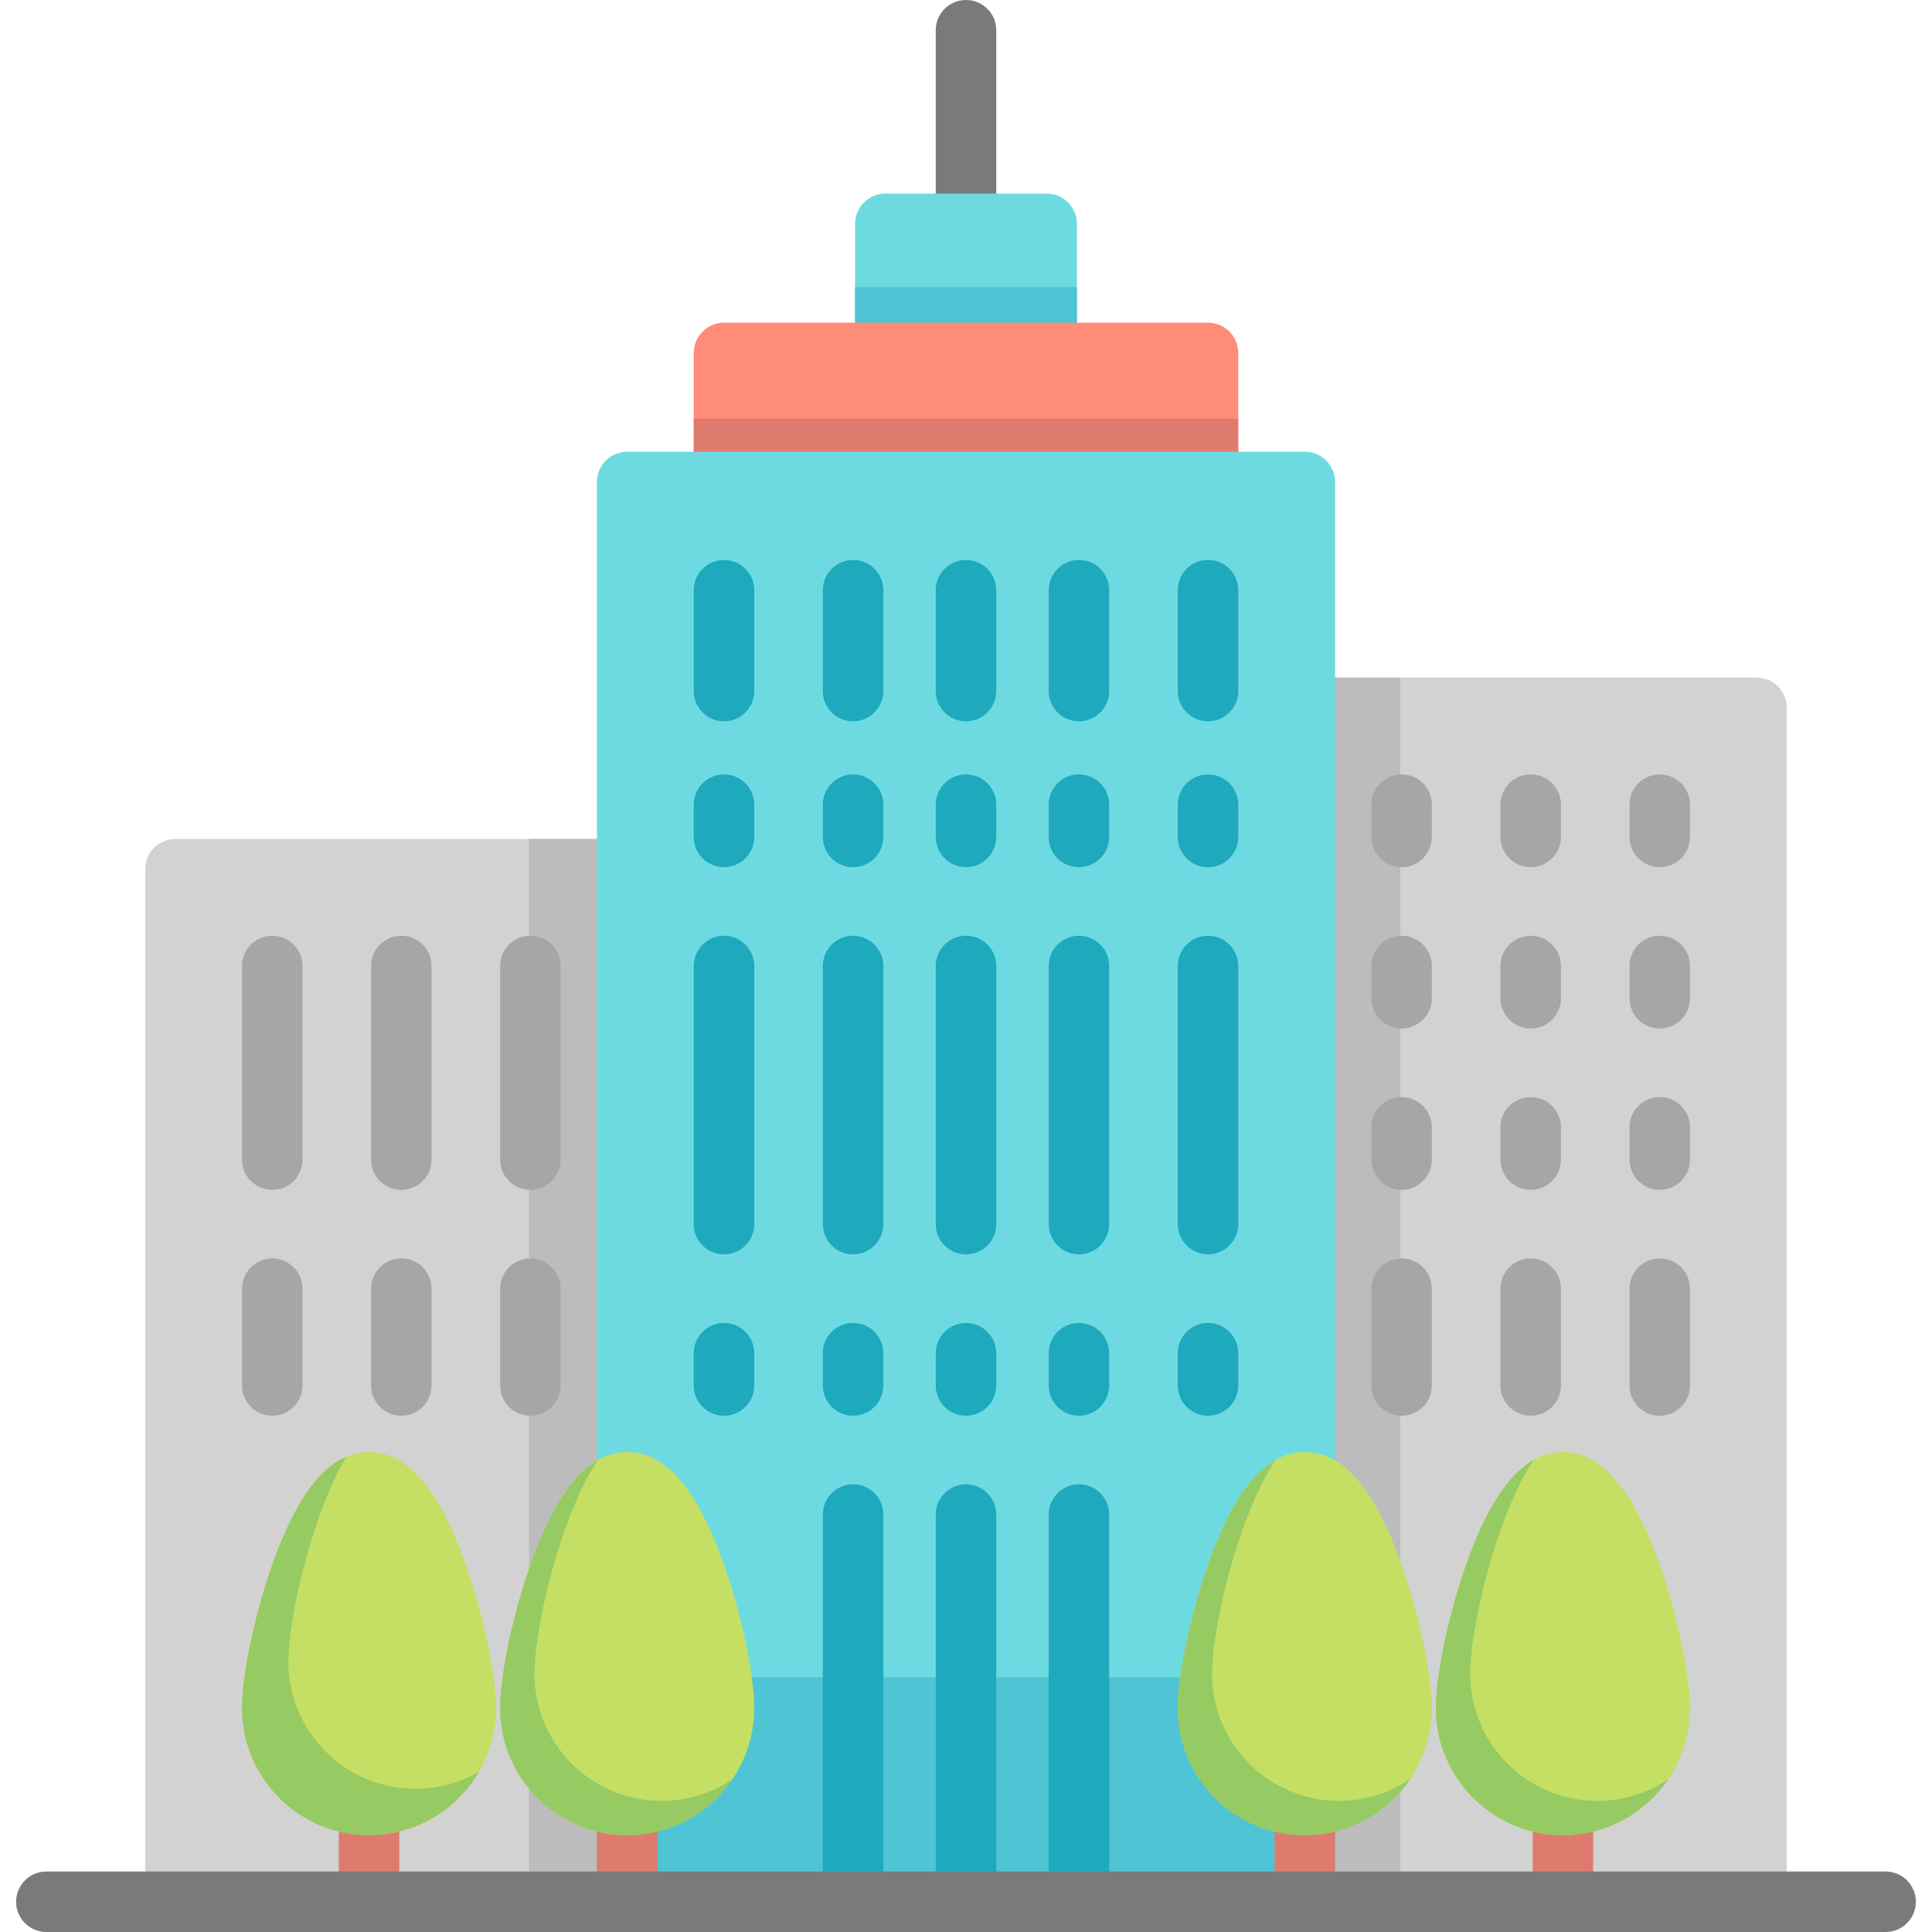
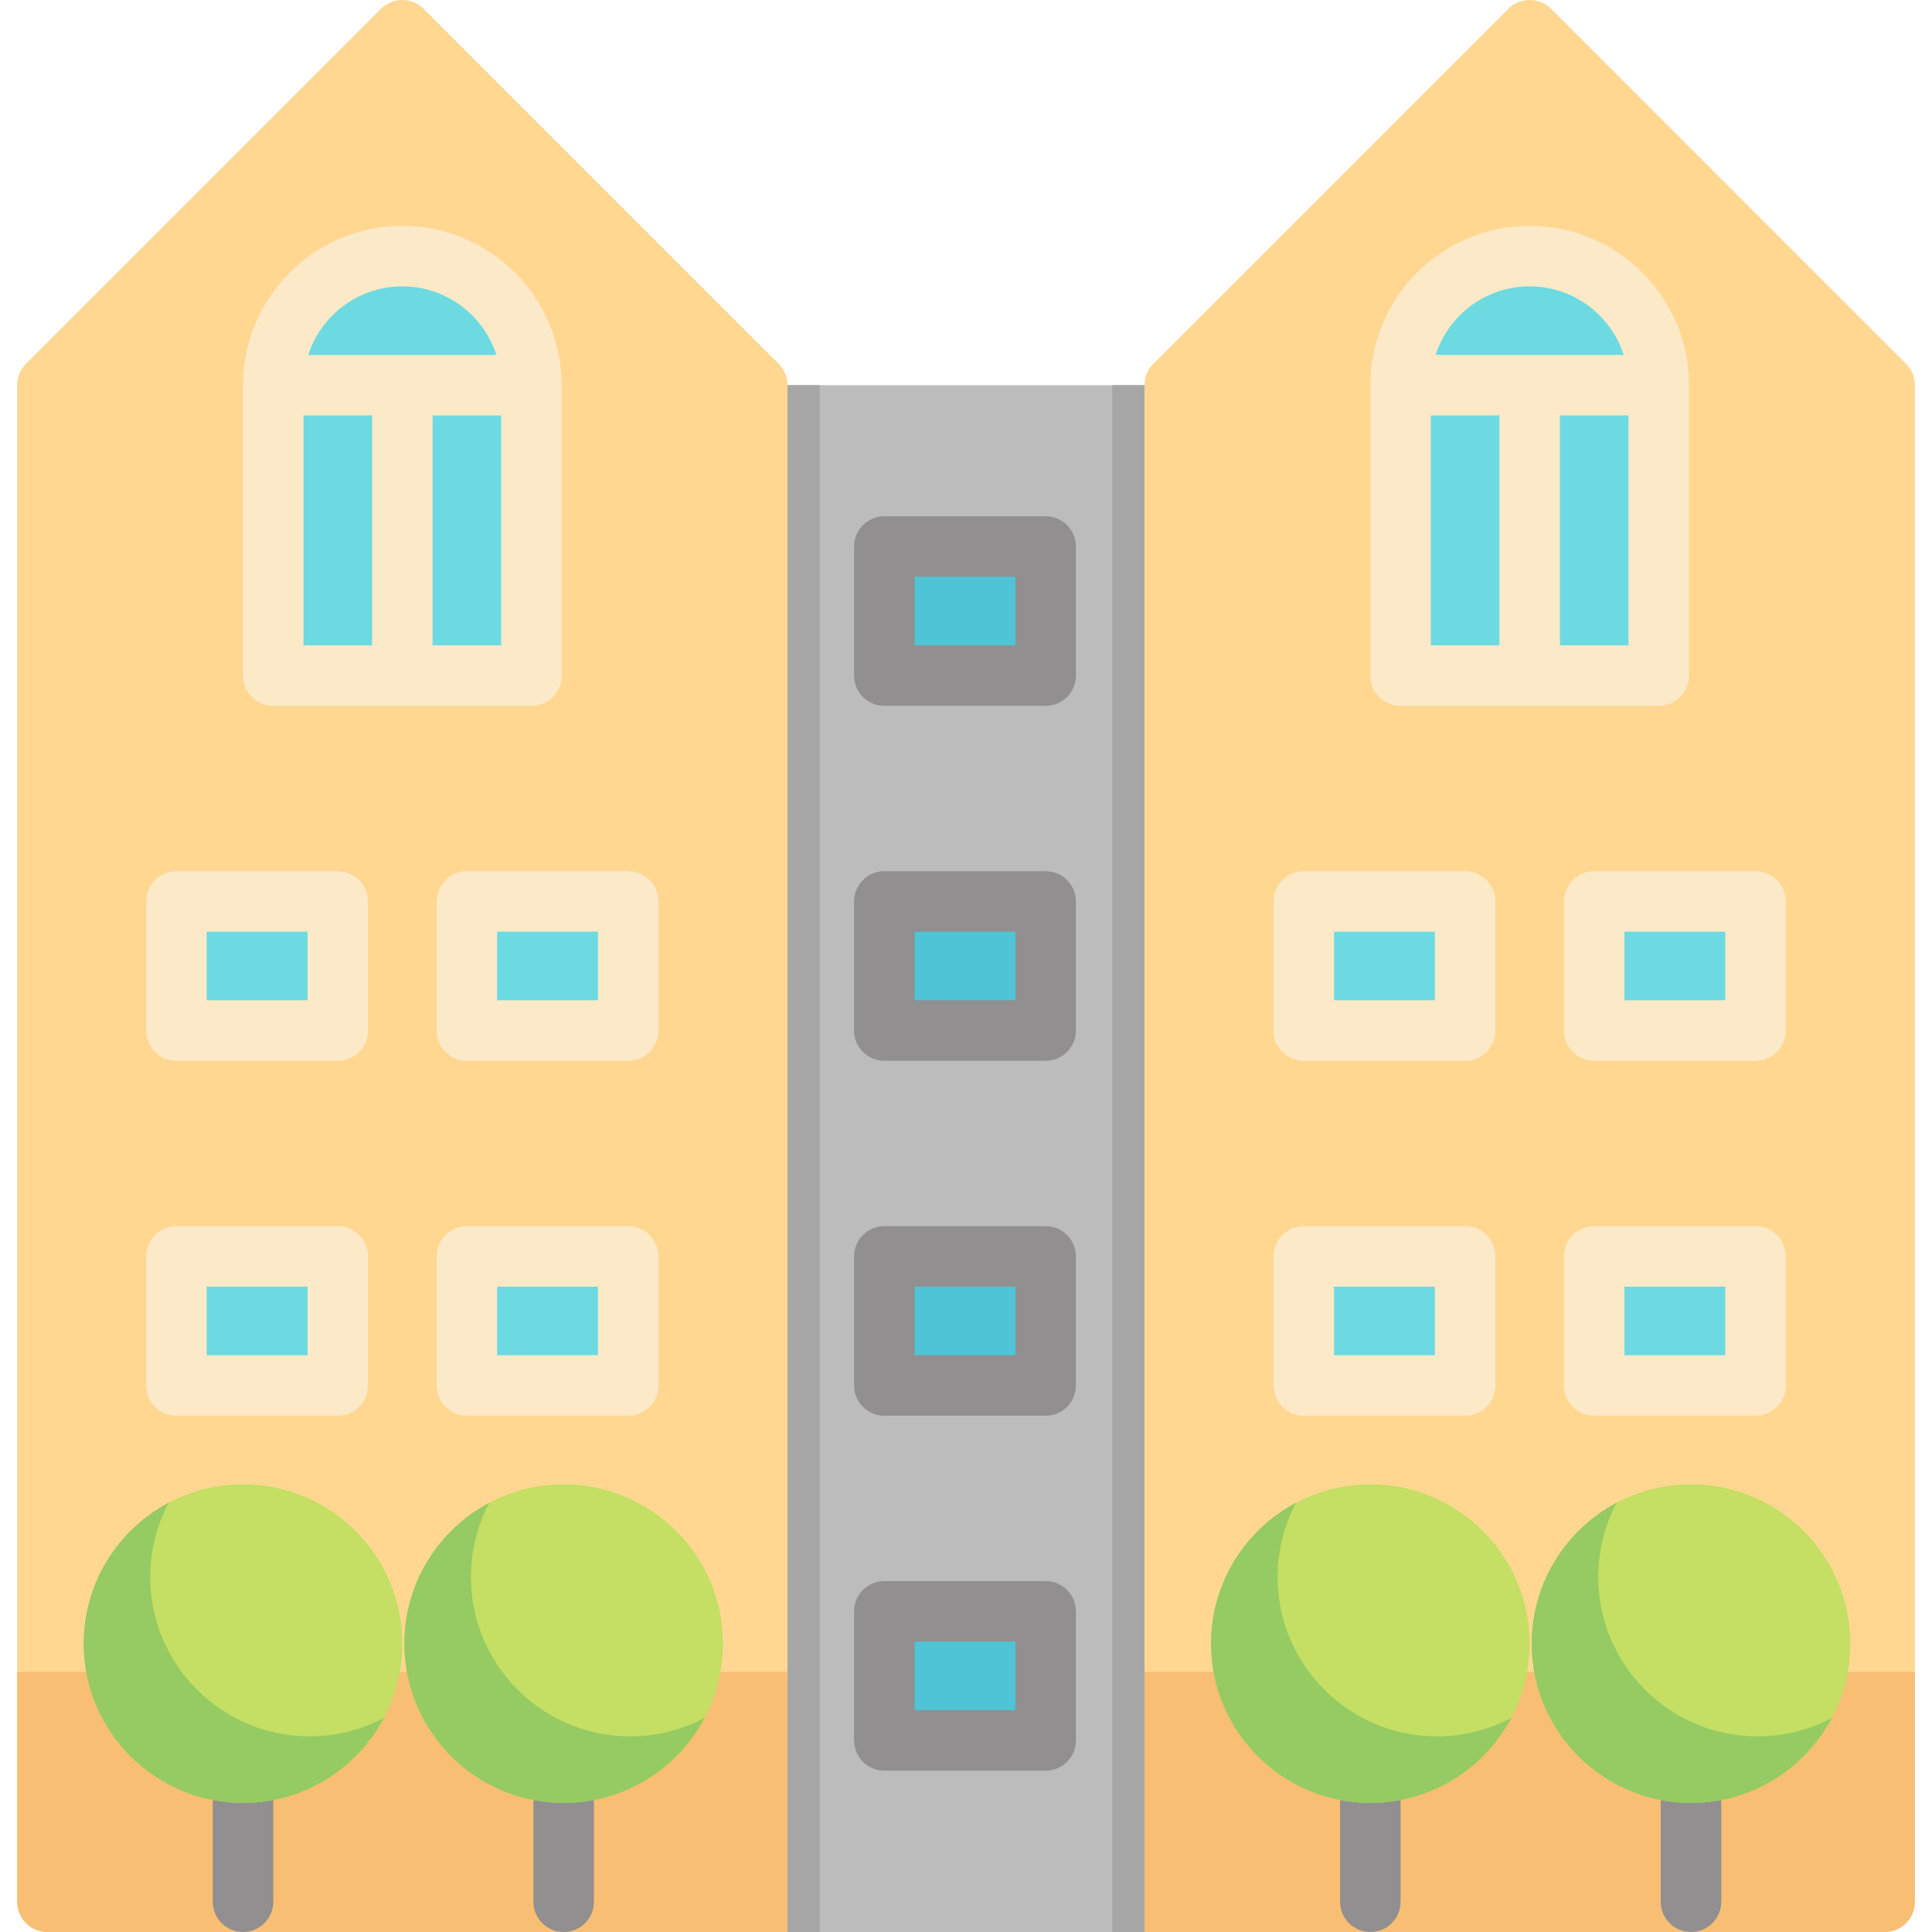
<svg xmlns="http://www.w3.org/2000/svg" version="1.1" id="Layer_1" x="0px" y="0px" viewBox="0 0 512 512" style="enable-background:new 0 0 512 512;" xml:space="preserve">
-   <path style="fill:#D3D2D2;" d="M174.23,230.347c0-4.427-3.588-8.017-8.017-8.017H46.497c-4.428,0-8.017,3.589-8.017,8.017v272.568  H174.23V230.347z" />
-   <path style="fill:#BDBCBC;" d="M174.23,230.347c0-4.427-3.588-8.017-8.017-8.017h-26.009v280.05h34.026V230.347z" />
+   <rect x="141.895" y="102.079" style="fill:#BDBCBC;" width="229.278" height="409.921" />
  <g>
-     <path style="fill:#A7A6A6;" d="M72.15,315.324c-4.428,0-8.017-3.589-8.017-8.017V256c0-4.427,3.588-8.017,8.017-8.017   s8.017,3.589,8.017,8.017v51.307C80.167,311.734,76.579,315.324,72.15,315.324z" />
-     <path style="fill:#A7A6A6;" d="M106.355,315.324c-4.428,0-8.017-3.589-8.017-8.017V256c0-4.427,3.588-8.017,8.017-8.017   c4.428,0,8.017,3.589,8.017,8.017v51.307C114.372,311.734,110.783,315.324,106.355,315.324z" />
-     <path style="fill:#A7A6A6;" d="M140.56,315.324c-4.428,0-8.017-3.589-8.017-8.017V256c0-4.427,3.588-8.017,8.017-8.017   c4.428,0,8.017,3.589,8.017,8.017v51.307C148.576,311.734,144.988,315.324,140.56,315.324z" />
-     <path style="fill:#A7A6A6;" d="M72.15,375.182c-4.428,0-8.017-3.589-8.017-8.017v-25.653c0-4.427,3.588-8.017,8.017-8.017   s8.017,3.589,8.017,8.017v25.653C80.167,371.592,76.579,375.182,72.15,375.182z" />
-     <path style="fill:#A7A6A6;" d="M106.355,375.182c-4.428,0-8.017-3.589-8.017-8.017v-25.653c0-4.427,3.588-8.017,8.017-8.017   c4.428,0,8.017,3.589,8.017,8.017v25.653C114.372,371.592,110.783,375.182,106.355,375.182z" />
-     <path style="fill:#A7A6A6;" d="M140.56,375.182c-4.428,0-8.017-3.589-8.017-8.017v-25.653c0-4.427,3.588-8.017,8.017-8.017   c4.428,0,8.017,3.589,8.017,8.017v25.653C148.576,371.592,144.988,375.182,140.56,375.182z" />
+     <rect x="141.895" y="102.079" style="fill:#A7A6A6;" width="75.357" height="409.921" />
+     <rect x="294.747" y="102.079" style="fill:#A7A6A6;" width="76.426" height="409.921" />
  </g>
-   <path style="fill:#D3D2D2;" d="M473.52,187.591c0-4.427-3.588-8.017-8.017-8.017H345.787c-4.428,0-8.017,3.589-8.017,8.017v315.324  H473.52V187.591z" />
-   <path style="fill:#BDBCBC;" d="M371.085,179.574h-25.297c-4.428,0-8.017,3.589-8.017,8.017V502.38h33.314V179.574z" />
+   <rect x="234.354" y="144.835" style="fill:#4FC4D4;" width="42.756" height="34.205" />
+   <path style="fill:#918F90;" d="M277.11,187.056h-42.756c-4.428,0-8.017-3.589-8.017-8.017v-34.205c0-4.427,3.588-8.017,8.017-8.017  h42.756c4.428,0,8.017,3.589,8.017,8.017v34.205C285.127,183.467,281.537,187.056,277.11,187.056z M242.371,171.023h26.722v-18.171  h-26.722V171.023z" />
+   <rect x="234.354" y="238.897" style="fill:#4FC4D4;" width="42.756" height="34.205" />
+   <path style="fill:#918F90;" d="M277.11,281.119h-42.756c-4.428,0-8.017-3.589-8.017-8.017v-34.205c0-4.427,3.588-8.017,8.017-8.017  h42.756c4.428,0,8.017,3.589,8.017,8.017v34.205C285.127,277.529,281.537,281.119,277.11,281.119z M242.371,265.085h26.722v-18.171  h-26.722V265.085z" />
+   <rect x="234.354" y="332.96" style="fill:#4FC4D4;" width="42.756" height="34.205" />
+   <path style="fill:#918F90;" d="M277.11,375.181h-42.756c-4.428,0-8.017-3.589-8.017-8.017V332.96c0-4.427,3.588-8.017,8.017-8.017  h42.756c4.428,0,8.017,3.589,8.017,8.017v34.205C285.127,371.592,281.537,375.181,277.11,375.181z M242.371,359.148h26.722v-18.171  h-26.722V359.148z" />
+   <rect x="234.354" y="427.023" style="fill:#4FC4D4;" width="42.756" height="34.205" />
+   <path style="fill:#918F90;" d="M277.11,469.244h-42.756c-4.428,0-8.017-3.589-8.017-8.017v-34.205c0-4.427,3.588-8.017,8.017-8.017  h42.756c4.428,0,8.017,3.589,8.017,8.017v34.205C285.127,465.655,281.537,469.244,277.11,469.244z M242.371,453.211h26.722v-18.171  h-26.722V453.211z" />
+   <path style="fill:#FFD791;" d="M505.109,96.411L411.047,2.348c-3.132-3.131-8.207-3.131-11.338,0L305.647,96.41  c-1.504,1.504-2.348,3.543-2.348,5.669V512h196.142c4.427,0,8.017-3.589,8.017-8.017V102.078  C507.457,99.952,506.612,97.914,505.109,96.411z" />
  <g>
-     <path style="fill:#A7A6A6;" d="M371.441,375.182c-4.428,0-8.017-3.589-8.017-8.017v-25.653c0-4.427,3.588-8.017,8.017-8.017   c4.428,0,8.017,3.589,8.017,8.017v25.653C379.457,371.592,375.869,375.182,371.441,375.182z" />
-     <path style="fill:#A7A6A6;" d="M405.645,375.182c-4.428,0-8.017-3.589-8.017-8.017v-25.653c0-4.427,3.588-8.017,8.017-8.017   s8.017,3.589,8.017,8.017v25.653C413.662,371.592,410.074,375.182,405.645,375.182z" />
-     <path style="fill:#A7A6A6;" d="M439.85,375.182c-4.428,0-8.017-3.589-8.017-8.017v-25.653c0-4.427,3.588-8.017,8.017-8.017   s8.017,3.589,8.017,8.017v25.653C447.866,371.592,444.278,375.182,439.85,375.182z" />
-     <path style="fill:#A7A6A6;" d="M371.441,229.812c-4.428,0-8.017-3.589-8.017-8.017v-8.551c0-4.427,3.588-8.017,8.017-8.017   c4.428,0,8.017,3.589,8.017,8.017v8.551C379.457,226.223,375.869,229.812,371.441,229.812z" />
-     <path style="fill:#A7A6A6;" d="M405.645,229.812c-4.428,0-8.017-3.589-8.017-8.017v-8.551c0-4.427,3.588-8.017,8.017-8.017   s8.017,3.589,8.017,8.017v8.551C413.662,226.223,410.074,229.812,405.645,229.812z" />
-     <path style="fill:#A7A6A6;" d="M439.85,229.812c-4.428,0-8.017-3.589-8.017-8.017v-8.551c0-4.427,3.588-8.017,8.017-8.017   s8.017,3.589,8.017,8.017v8.551C447.866,226.223,444.278,229.812,439.85,229.812z" />
-     <path style="fill:#A7A6A6;" d="M371.441,272.568c-4.428,0-8.017-3.589-8.017-8.017V256c0-4.427,3.588-8.017,8.017-8.017   c4.428,0,8.017,3.589,8.017,8.017v8.551C379.457,268.979,375.869,272.568,371.441,272.568z" />
-     <path style="fill:#A7A6A6;" d="M405.645,272.568c-4.428,0-8.017-3.589-8.017-8.017V256c0-4.427,3.588-8.017,8.017-8.017   s8.017,3.589,8.017,8.017v8.551C413.662,268.979,410.074,272.568,405.645,272.568z" />
-     <path style="fill:#A7A6A6;" d="M439.85,272.568c-4.428,0-8.017-3.589-8.017-8.017V256c0-4.427,3.588-8.017,8.017-8.017   s8.017,3.589,8.017,8.017v8.551C447.866,268.979,444.278,272.568,439.85,272.568z" />
-     <path style="fill:#A7A6A6;" d="M371.441,315.324c-4.428,0-8.017-3.589-8.017-8.017v-8.551c0-4.427,3.588-8.017,8.017-8.017   c4.428,0,8.017,3.589,8.017,8.017v8.551C379.457,311.734,375.869,315.324,371.441,315.324z" />
-     <path style="fill:#A7A6A6;" d="M405.645,315.324c-4.428,0-8.017-3.589-8.017-8.017v-8.551c0-4.427,3.588-8.017,8.017-8.017   s8.017,3.589,8.017,8.017v8.551C413.662,311.734,410.074,315.324,405.645,315.324z" />
-     <path style="fill:#A7A6A6;" d="M439.85,315.324c-4.428,0-8.017-3.589-8.017-8.017v-8.551c0-4.427,3.588-8.017,8.017-8.017   s8.017,3.589,8.017,8.017v8.551C447.866,311.734,444.278,315.324,439.85,315.324z" />
+     <path style="fill:#6DDAE1;" d="M405.377,67.874c-18.891,0-34.205,15.314-34.205,34.205v76.96h68.409v-76.96   C439.582,83.189,424.268,67.874,405.377,67.874z" />
+     <rect x="345.519" y="238.897" style="fill:#6DDAE1;" width="42.756" height="34.205" />
  </g>
-   <path style="fill:#7B7979;" d="M256,67.34c-4.428,0-8.017-3.589-8.017-8.017V8.017C247.983,3.589,251.572,0,256,0  c4.428,0,8.017,3.589,8.017,8.017v51.307C264.017,63.751,260.428,67.34,256,67.34z" />
-   <path style="fill:#6DDAE1;" d="M277.378,51.307h-42.756c-4.428,0-8.017,3.589-8.017,8.017v42.756c0,4.427,3.588,8.017,8.017,8.017  h42.756c4.428,0,8.017-3.589,8.017-8.017V59.324C285.395,54.896,281.806,51.307,277.378,51.307z" />
-   <path style="fill:#4FC4D4;" d="M226.605,76.07v26.009c0,4.427,3.588,8.017,8.017,8.017h42.756c4.428,0,8.017-3.589,8.017-8.017  V76.07H226.605z" />
-   <path style="fill:#FF8C78;" d="M320.134,85.511H191.866c-4.428,0-8.017,3.589-8.017,8.017v51.307c0,4.427,3.588,8.017,8.017,8.017  h128.267c4.428,0,8.017-3.589,8.017-8.017V93.528C328.15,89.101,324.562,85.511,320.134,85.511z" />
-   <path style="fill:#DF7A6E;" d="M183.85,110.986v33.849c0,4.427,3.588,8.017,8.017,8.017h128.267c4.428,0,8.017-3.589,8.017-8.017  v-33.849H183.85z" />
-   <path style="fill:#6DDAE1;" d="M353.804,127.733c0-4.427-3.588-8.017-8.017-8.017H166.213c-4.428,0-8.017,3.589-8.017,8.017v375.182  h195.608V127.733z" />
-   <rect x="158.196" y="444.478" style="fill:#4FC4D4;" width="195.608" height="58.433" />
+   <path style="fill:#FBE9C8;" d="M388.275,281.119h-42.756c-4.428,0-8.017-3.589-8.017-8.017v-34.205c0-4.427,3.588-8.017,8.017-8.017  h42.756c4.428,0,8.017,3.589,8.017,8.017v34.205C396.292,277.529,392.702,281.119,388.275,281.119z M353.536,265.085h26.722v-18.171  h-26.722V265.085z" />
+   <rect x="422.479" y="238.897" style="fill:#6DDAE1;" width="42.756" height="34.205" />
+   <path style="fill:#FBE9C8;" d="M465.235,281.119h-42.756c-4.428,0-8.017-3.589-8.017-8.017v-34.205c0-4.427,3.588-8.017,8.017-8.017  h42.756c4.428,0,8.017,3.589,8.017,8.017v34.205C473.252,277.529,469.663,281.119,465.235,281.119z M430.496,265.085h26.722v-18.171  h-26.722V265.085z" />
+   <rect x="345.519" y="332.96" style="fill:#6DDAE1;" width="42.756" height="34.205" />
+   <path style="fill:#FBE9C8;" d="M388.275,375.181h-42.756c-4.428,0-8.017-3.589-8.017-8.017V332.96c0-4.427,3.588-8.017,8.017-8.017  h42.756c4.428,0,8.017,3.589,8.017,8.017v34.205C396.292,371.592,392.702,375.181,388.275,375.181z M353.536,359.148h26.722v-18.171  h-26.722V359.148z" />
+   <rect x="422.479" y="332.96" style="fill:#6DDAE1;" width="42.756" height="34.205" />
  <g>
-     <path style="fill:#1EA9BD;" d="M256,375.182c-4.428,0-8.017-3.589-8.017-8.017v-8.551c0-4.427,3.588-8.017,8.017-8.017   c4.428,0,8.017,3.589,8.017,8.017v8.551C264.017,371.592,260.428,375.182,256,375.182z" />
-     <path style="fill:#1EA9BD;" d="M226.071,375.182c-4.428,0-8.017-3.589-8.017-8.017v-8.551c0-4.427,3.588-8.017,8.017-8.017   s8.017,3.589,8.017,8.017v8.551C234.088,371.592,230.499,375.182,226.071,375.182z" />
-     <path style="fill:#1EA9BD;" d="M285.929,375.182c-4.428,0-8.017-3.589-8.017-8.017v-8.551c0-4.427,3.588-8.017,8.017-8.017   s8.017,3.589,8.017,8.017v8.551C293.946,371.592,290.357,375.182,285.929,375.182z" />
-     <path style="fill:#1EA9BD;" d="M191.866,375.182c-4.428,0-8.017-3.589-8.017-8.017v-8.551c0-4.427,3.588-8.017,8.017-8.017   s8.017,3.589,8.017,8.017v8.551C199.883,371.592,196.295,375.182,191.866,375.182z" />
-     <path style="fill:#1EA9BD;" d="M320.134,375.182c-4.428,0-8.017-3.589-8.017-8.017v-8.551c0-4.427,3.588-8.017,8.017-8.017   c4.428,0,8.017,3.589,8.017,8.017v8.551C328.15,371.592,324.562,375.182,320.134,375.182z" />
-     <path style="fill:#1EA9BD;" d="M256.001,191.153c-4.428,0-8.017-3.589-8.017-8.017v-26.722c0-4.427,3.588-8.017,8.017-8.017   c4.428,0,8.017,3.589,8.017,8.017v26.722C264.018,187.564,260.43,191.153,256.001,191.153z" />
-     <path style="fill:#1EA9BD;" d="M226.072,191.153c-4.428,0-8.017-3.589-8.017-8.017v-26.722c0-4.427,3.588-8.017,8.017-8.017   c4.428,0,8.017,3.589,8.017,8.017v26.722C234.089,187.564,230.5,191.153,226.072,191.153z" />
-     <path style="fill:#1EA9BD;" d="M285.93,191.153c-4.428,0-8.017-3.589-8.017-8.017v-26.722c0-4.427,3.588-8.017,8.017-8.017   c4.428,0,8.017,3.589,8.017,8.017v26.722C293.947,187.564,290.359,191.153,285.93,191.153z" />
-     <path style="fill:#1EA9BD;" d="M191.867,191.153c-4.428,0-8.017-3.589-8.017-8.017v-26.722c0-4.427,3.588-8.017,8.017-8.017   c4.428,0,8.017,3.589,8.017,8.017v26.722C199.884,187.564,196.296,191.153,191.867,191.153z" />
-     <path style="fill:#1EA9BD;" d="M320.135,191.153c-4.428,0-8.017-3.589-8.017-8.017v-26.722c0-4.427,3.588-8.017,8.017-8.017   s8.017,3.589,8.017,8.017v26.722C328.151,187.564,324.563,191.153,320.135,191.153z" />
-     <path style="fill:#1EA9BD;" d="M256,229.812c-4.428,0-8.017-3.589-8.017-8.017v-8.551c0-4.427,3.588-8.017,8.017-8.017   c4.428,0,8.017,3.589,8.017,8.017v8.551C264.017,226.223,260.428,229.812,256,229.812z" />
-     <path style="fill:#1EA9BD;" d="M226.071,229.812c-4.428,0-8.017-3.589-8.017-8.017v-8.551c0-4.427,3.588-8.017,8.017-8.017   s8.017,3.589,8.017,8.017v8.551C234.088,226.223,230.499,229.812,226.071,229.812z" />
-     <path style="fill:#1EA9BD;" d="M285.929,229.812c-4.428,0-8.017-3.589-8.017-8.017v-8.551c0-4.427,3.588-8.017,8.017-8.017   s8.017,3.589,8.017,8.017v8.551C293.946,226.223,290.357,229.812,285.929,229.812z" />
-     <path style="fill:#1EA9BD;" d="M191.866,229.812c-4.428,0-8.017-3.589-8.017-8.017v-8.551c0-4.427,3.588-8.017,8.017-8.017   s8.017,3.589,8.017,8.017v8.551C199.883,226.223,196.295,229.812,191.866,229.812z" />
-     <path style="fill:#1EA9BD;" d="M320.134,229.812c-4.428,0-8.017-3.589-8.017-8.017v-8.551c0-4.427,3.588-8.017,8.017-8.017   c4.428,0,8.017,3.589,8.017,8.017v8.551C328.15,226.223,324.562,229.812,320.134,229.812z" />
-     <path style="fill:#1EA9BD;" d="M256.002,332.422c-4.428,0-8.017-3.589-8.017-8.017V256c0-4.427,3.588-8.017,8.017-8.017   c4.428,0,8.017,3.589,8.017,8.017v68.405C264.019,328.832,260.431,332.422,256.002,332.422z" />
-     <path style="fill:#1EA9BD;" d="M226.073,332.422c-4.428,0-8.017-3.589-8.017-8.017V256c0-4.427,3.588-8.017,8.017-8.017   s8.017,3.589,8.017,8.017v68.405C234.09,328.832,230.502,332.422,226.073,332.422z" />
-     <path style="fill:#1EA9BD;" d="M285.931,332.422c-4.428,0-8.017-3.589-8.017-8.017V256c0-4.427,3.588-8.017,8.017-8.017   s8.017,3.589,8.017,8.017v68.405C293.948,328.832,290.36,332.422,285.931,332.422z" />
-     <path style="fill:#1EA9BD;" d="M191.869,332.422c-4.428,0-8.017-3.589-8.017-8.017V256c0-4.427,3.588-8.017,8.017-8.017   s8.017,3.589,8.017,8.017v68.405C199.885,328.832,196.297,332.422,191.869,332.422z" />
-     <path style="fill:#1EA9BD;" d="M320.136,332.422c-4.428,0-8.017-3.589-8.017-8.017V256c0-4.427,3.588-8.017,8.017-8.017   s8.017,3.589,8.017,8.017v68.405C328.152,328.832,324.564,332.422,320.136,332.422z" />
-     <path style="fill:#1EA9BD;" d="M264.019,401.37c0-4.427-3.588-8.017-8.017-8.017c-4.428,0-8.017,3.589-8.017,8.017v101.545h16.033   V401.37z" />
-     <path style="fill:#1EA9BD;" d="M234.09,401.37c0-4.427-3.588-8.017-8.017-8.017s-8.017,3.589-8.017,8.017v101.545h16.033V401.37z" />
-     <path style="fill:#1EA9BD;" d="M293.948,401.37c0-4.427-3.588-8.017-8.017-8.017s-8.017,3.589-8.017,8.017v101.545h16.033V401.37z" />
+     <path style="fill:#FBE9C8;" d="M465.235,375.181h-42.756c-4.428,0-8.017-3.589-8.017-8.017V332.96c0-4.427,3.588-8.017,8.017-8.017   h42.756c4.428,0,8.017,3.589,8.017,8.017v34.205C473.252,371.592,469.663,375.181,465.235,375.181z M430.496,359.148h26.722   v-18.171h-26.722V359.148z" />
+     <path style="fill:#FBE9C8;" d="M405.377,59.858c-23.28,0-42.221,18.941-42.221,42.221v76.96c0,4.427,3.588,8.017,8.017,8.017   h68.409c4.428,0,8.017-3.589,8.017-8.017v-76.96C447.599,78.798,428.658,59.858,405.377,59.858z M405.377,75.891   c11.645,0,21.534,7.642,24.928,18.171h-49.856C383.843,83.533,393.733,75.891,405.377,75.891z M379.189,110.096h18.171v60.927   h-18.171V110.096z M413.394,171.023v-60.927h18.171v60.927H413.394z" />
  </g>
-   <path style="fill:#DF7A6E;" d="M97.804,503.983c-4.428,0-8.017-3.589-8.017-8.017v-34.205c0-4.427,3.588-8.017,8.017-8.017  c4.428,0,8.017,3.589,8.017,8.017v34.205C105.82,500.394,102.232,503.983,97.804,503.983z" />
-   <path style="fill:#C4DF64;" d="M123.505,414.773c-7.096-20.168-15.503-29.972-25.702-29.972s-18.605,9.804-25.702,29.972  c-4.618,13.122-7.969,29.062-7.969,37.903c0,18.566,15.105,33.67,33.67,33.67s33.67-15.105,33.67-33.67  C131.474,443.836,128.123,427.895,123.505,414.773z" />
-   <path style="fill:#96CA62;" d="M110.096,474.054c-18.566,0-33.67-15.105-33.67-33.67c0-8.841,3.351-24.781,7.969-37.903  c2.315-6.579,4.77-12.048,7.381-16.44c-7.549,3.206-14.026,12.685-19.673,28.732c-4.618,13.122-7.969,29.062-7.969,37.903  c0,18.566,15.105,33.67,33.67,33.67c12.431,0,23.304-6.778,29.136-16.827C121.981,472.398,116.23,474.054,110.096,474.054z" />
-   <path style="fill:#DF7A6E;" d="M166.213,503.983c-4.428,0-8.017-3.589-8.017-8.017v-34.205c0-4.427,3.588-8.017,8.017-8.017  c4.428,0,8.017,3.589,8.017,8.017v34.205C174.23,500.394,170.641,503.983,166.213,503.983z" />
-   <path style="fill:#C4DF64;" d="M191.914,414.773c-7.096-20.168-15.503-29.972-25.702-29.972c-10.198,0-18.605,9.804-25.702,29.972  c-4.618,13.122-7.969,29.062-7.969,37.903c0,18.566,15.105,33.67,33.67,33.67s33.67-15.105,33.67-33.67  C199.883,443.836,196.532,427.895,191.914,414.773z" />
-   <path style="fill:#96CA62;" d="M175.299,477.261c-18.566,0-33.67-15.105-33.67-33.67c0-8.841,3.351-24.781,7.969-37.903  c2.748-7.811,5.695-14.061,8.864-18.795c-6.817,3.852-12.738,13.067-17.95,27.881c-4.618,13.122-7.969,29.062-7.969,37.903  c0,18.566,15.105,33.67,33.67,33.67c11.6,0,21.848-5.897,27.906-14.85C188.743,475.135,182.265,477.261,175.299,477.261z" />
-   <path style="fill:#DF7A6E;" d="M345.787,503.983c-4.428,0-8.017-3.589-8.017-8.017v-34.205c0-4.427,3.588-8.017,8.017-8.017  c4.428,0,8.017,3.589,8.017,8.017v34.205C353.804,500.394,350.215,503.983,345.787,503.983z" />
-   <path style="fill:#C4DF64;" d="M371.489,414.773c-7.096-20.168-15.503-29.972-25.702-29.972c-10.198,0-18.605,9.804-25.702,29.972  c-4.618,13.122-7.969,29.062-7.969,37.903c0,18.566,15.105,33.67,33.67,33.67c18.566,0,33.67-15.105,33.67-33.67  C379.457,443.836,376.106,427.895,371.489,414.773z" />
-   <path style="fill:#96CA62;" d="M354.873,477.261c-18.566,0-33.67-15.105-33.67-33.67c0-8.841,3.351-24.781,7.969-37.903  c2.748-7.811,5.695-14.061,8.864-18.795c-6.817,3.852-12.738,13.067-17.95,27.881c-4.618,13.122-7.969,29.062-7.969,37.903  c0,18.566,15.105,33.67,33.67,33.67c11.6,0,21.848-5.897,27.906-14.85C368.317,475.135,361.839,477.261,354.873,477.261z" />
-   <path style="fill:#DF7A6E;" d="M414.196,503.983c-4.428,0-8.017-3.589-8.017-8.017v-34.205c0-4.427,3.588-8.017,8.017-8.017  s8.017,3.589,8.017,8.017v34.205C422.213,500.394,418.625,503.983,414.196,503.983z" />
-   <path style="fill:#C4DF64;" d="M439.898,414.773c-7.096-20.168-15.503-29.972-25.702-29.972s-18.605,9.804-25.702,29.972  c-4.618,13.122-7.969,29.062-7.969,37.903c0,18.566,15.105,33.67,33.67,33.67c18.566,0,33.67-15.105,33.67-33.67  C447.866,443.836,444.515,427.895,439.898,414.773z" />
-   <path style="fill:#96CA62;" d="M423.282,477.261c-18.566,0-33.67-15.105-33.67-33.67c0-8.841,3.351-24.781,7.969-37.903  c2.748-7.811,5.695-14.061,8.864-18.795c-6.817,3.852-12.738,13.067-17.95,27.881c-4.618,13.122-7.969,29.062-7.969,37.903  c0,18.566,15.105,33.67,33.67,33.67c11.6,0,21.848-5.897,27.906-14.85C436.726,475.135,430.248,477.261,423.282,477.261z" />
-   <path style="fill:#7B7979;" d="M499.708,512H12.292c-4.428,0-8.017-3.589-8.017-8.017c0-4.427,3.588-8.017,8.017-8.017h487.415  c4.428,0,8.017,3.589,8.017,8.017C507.724,508.411,504.136,512,499.708,512z" />
+   <path style="fill:#FFD791;" d="M206.354,96.411L112.291,2.348c-3.132-3.131-8.207-3.131-11.338,0L6.89,96.411  c-1.504,1.503-2.348,3.541-2.348,5.667v401.905c0,4.427,3.589,8.017,8.017,8.017h196.142V102.078  C208.701,99.952,207.856,97.914,206.354,96.411z" />
+   <g>
+     <path style="fill:#6DDAE1;" d="M106.621,67.874c-18.891,0-34.205,15.314-34.205,34.205v76.96h68.409v-76.96   C140.826,83.189,125.512,67.874,106.621,67.874z" />
+     <rect x="46.763" y="238.897" style="fill:#6DDAE1;" width="42.756" height="34.205" />
+   </g>
+   <path style="fill:#FBE9C8;" d="M89.519,281.119H46.763c-4.428,0-8.017-3.589-8.017-8.017v-34.205c0-4.427,3.588-8.017,8.017-8.017  h42.756c4.428,0,8.017,3.589,8.017,8.017v34.205C97.536,277.529,93.947,281.119,89.519,281.119z M54.78,265.085h26.722v-18.171  H54.78V265.085z" />
+   <rect x="123.724" y="238.897" style="fill:#6DDAE1;" width="42.756" height="34.205" />
+   <path style="fill:#FBE9C8;" d="M166.479,281.119h-42.756c-4.428,0-8.017-3.589-8.017-8.017v-34.205c0-4.427,3.588-8.017,8.017-8.017  h42.756c4.428,0,8.017,3.589,8.017,8.017v34.205C174.496,277.529,170.907,281.119,166.479,281.119z M131.74,265.085h26.722v-18.171  H131.74V265.085z" />
+   <rect x="46.763" y="332.96" style="fill:#6DDAE1;" width="42.756" height="34.205" />
+   <path style="fill:#FBE9C8;" d="M89.519,375.181H46.763c-4.428,0-8.017-3.589-8.017-8.017V332.96c0-4.427,3.588-8.017,8.017-8.017  h42.756c4.428,0,8.017,3.589,8.017,8.017v34.205C97.536,371.592,93.947,375.181,89.519,375.181z M54.78,359.148h26.722v-18.171  H54.78V359.148z" />
+   <rect x="123.724" y="332.96" style="fill:#6DDAE1;" width="42.756" height="34.205" />
+   <g>
+     <path style="fill:#FBE9C8;" d="M166.479,375.181h-42.756c-4.428,0-8.017-3.589-8.017-8.017V332.96c0-4.427,3.588-8.017,8.017-8.017   h42.756c4.428,0,8.017,3.589,8.017,8.017v34.205C174.496,371.592,170.907,375.181,166.479,375.181z M131.74,359.148h26.722v-18.171   H131.74V359.148z" />
+     <path style="fill:#FBE9C8;" d="M106.621,59.858c-23.281,0-42.221,18.941-42.221,42.221v76.96c0,4.427,3.588,8.017,8.017,8.017   h68.409c4.428,0,8.017-3.589,8.017-8.017v-76.96C148.843,78.798,129.902,59.858,106.621,59.858z M106.621,75.891   c11.645,0,21.534,7.642,24.928,18.171H81.694C85.088,83.533,94.977,75.891,106.621,75.891z M80.434,110.096h18.171v60.927H80.434   V110.096z M114.638,171.023v-60.927h18.171v60.927H114.638z" />
+   </g>
+   <g>
+     <path style="fill:#F8BE73;" d="M4.542,443.056v60.927c0,4.427,3.589,8.017,8.017,8.017h196.142v-68.944H4.542z" />
+     <path style="fill:#F8BE73;" d="M303.298,443.056V512H499.44c4.427,0,8.017-3.589,8.017-8.017v-60.927H303.298z" />
+   </g>
+   <path style="fill:#918F90;" d="M448.133,512c-4.428,0-8.017-3.589-8.017-8.017v-51.307c0-4.427,3.588-8.017,8.017-8.017  c4.428,0,8.017,3.589,8.017,8.017v51.307C456.15,508.41,452.56,512,448.133,512z" />
+   <path style="fill:#C4DF64;" d="M448.133,393.353c-23.281,0-42.221,18.941-42.221,42.221c0,23.281,18.941,42.221,42.221,42.221  c23.28,0,42.221-18.941,42.221-42.221C490.354,412.293,471.413,393.353,448.133,393.353z" />
+   <path style="fill:#96CA62;" d="M465.77,460.158c-23.28,0-42.221-18.941-42.221-42.221c0-7.109,1.774-13.81,4.89-19.693  c-13.384,7.09-22.527,21.159-22.527,37.33c0,23.281,18.941,42.221,42.221,42.221c16.171,0,30.241-9.143,37.331-22.528  C479.58,458.384,472.879,460.158,465.77,460.158z" />
+   <path style="fill:#918F90;" d="M363.156,512c-4.428,0-8.017-3.589-8.017-8.017v-51.307c0-4.427,3.588-8.017,8.017-8.017  s8.017,3.589,8.017,8.017v51.307C371.173,508.41,367.583,512,363.156,512z" />
+   <path style="fill:#C4DF64;" d="M363.156,393.353c-23.28,0-42.221,18.941-42.221,42.221c0,23.281,18.941,42.221,42.221,42.221  s42.221-18.941,42.221-42.221C405.377,412.293,386.436,393.353,363.156,393.353z" />
+   <path style="fill:#96CA62;" d="M380.793,460.158c-23.281,0-42.221-18.941-42.221-42.221c0-7.109,1.774-13.81,4.89-19.693  c-13.384,7.09-22.527,21.159-22.527,37.33c0,23.281,18.941,42.221,42.221,42.221c16.171,0,30.241-9.143,37.331-22.528  C394.603,458.384,387.902,460.158,380.793,460.158z" />
+   <path style="fill:#918F90;" d="M149.377,512c-4.428,0-8.017-3.589-8.017-8.017v-51.307c0-4.427,3.588-8.017,8.017-8.017  c4.428,0,8.017,3.589,8.017,8.017v51.307C157.394,508.41,153.805,512,149.377,512z" />
+   <path style="fill:#C4DF64;" d="M149.377,393.353c-23.28,0-42.221,18.941-42.221,42.221c0,23.281,18.941,42.221,42.221,42.221  s42.221-18.941,42.221-42.221C191.598,412.293,172.658,393.353,149.377,393.353z" />
+   <path style="fill:#96CA62;" d="M167.014,460.158c-23.281,0-42.221-18.941-42.221-42.221c0-7.109,1.774-13.81,4.89-19.693  c-13.384,7.09-22.527,21.159-22.527,37.33c0,23.281,18.941,42.221,42.221,42.221c16.171,0,30.241-9.143,37.331-22.528  C180.824,458.384,174.123,460.158,167.014,460.158z" />
+   <path style="fill:#918F90;" d="M64.4,512c-4.428,0-8.017-3.589-8.017-8.017v-51.307c0-4.427,3.588-8.017,8.017-8.017  c4.428,0,8.017,3.589,8.017,8.017v51.307C72.417,508.41,68.828,512,64.4,512z" />
+   <path style="fill:#C4DF64;" d="M64.4,393.353c-23.28,0-42.221,18.941-42.221,42.221c0,23.281,18.941,42.221,42.221,42.221  s42.221-18.941,42.221-42.221C106.621,412.293,87.681,393.353,64.4,393.353z" />
+   <path style="fill:#96CA62;" d="M82.037,460.158c-23.281,0-42.221-18.941-42.221-42.221c0-7.109,1.774-13.81,4.89-19.693  c-13.384,7.089-22.527,21.159-22.527,37.33c0,23.281,18.941,42.221,42.221,42.221c16.171,0,30.241-9.143,37.331-22.528  C95.847,458.384,89.146,460.158,82.037,460.158z" />
  <g>
</g>
  <g>
</g>
  <g>
</g>
  <g>
</g>
  <g>
</g>
  <g>
</g>
  <g>
</g>
  <g>
</g>
  <g>
</g>
  <g>
</g>
  <g>
</g>
  <g>
</g>
  <g>
</g>
  <g>
</g>
  <g>
</g>
</svg>
